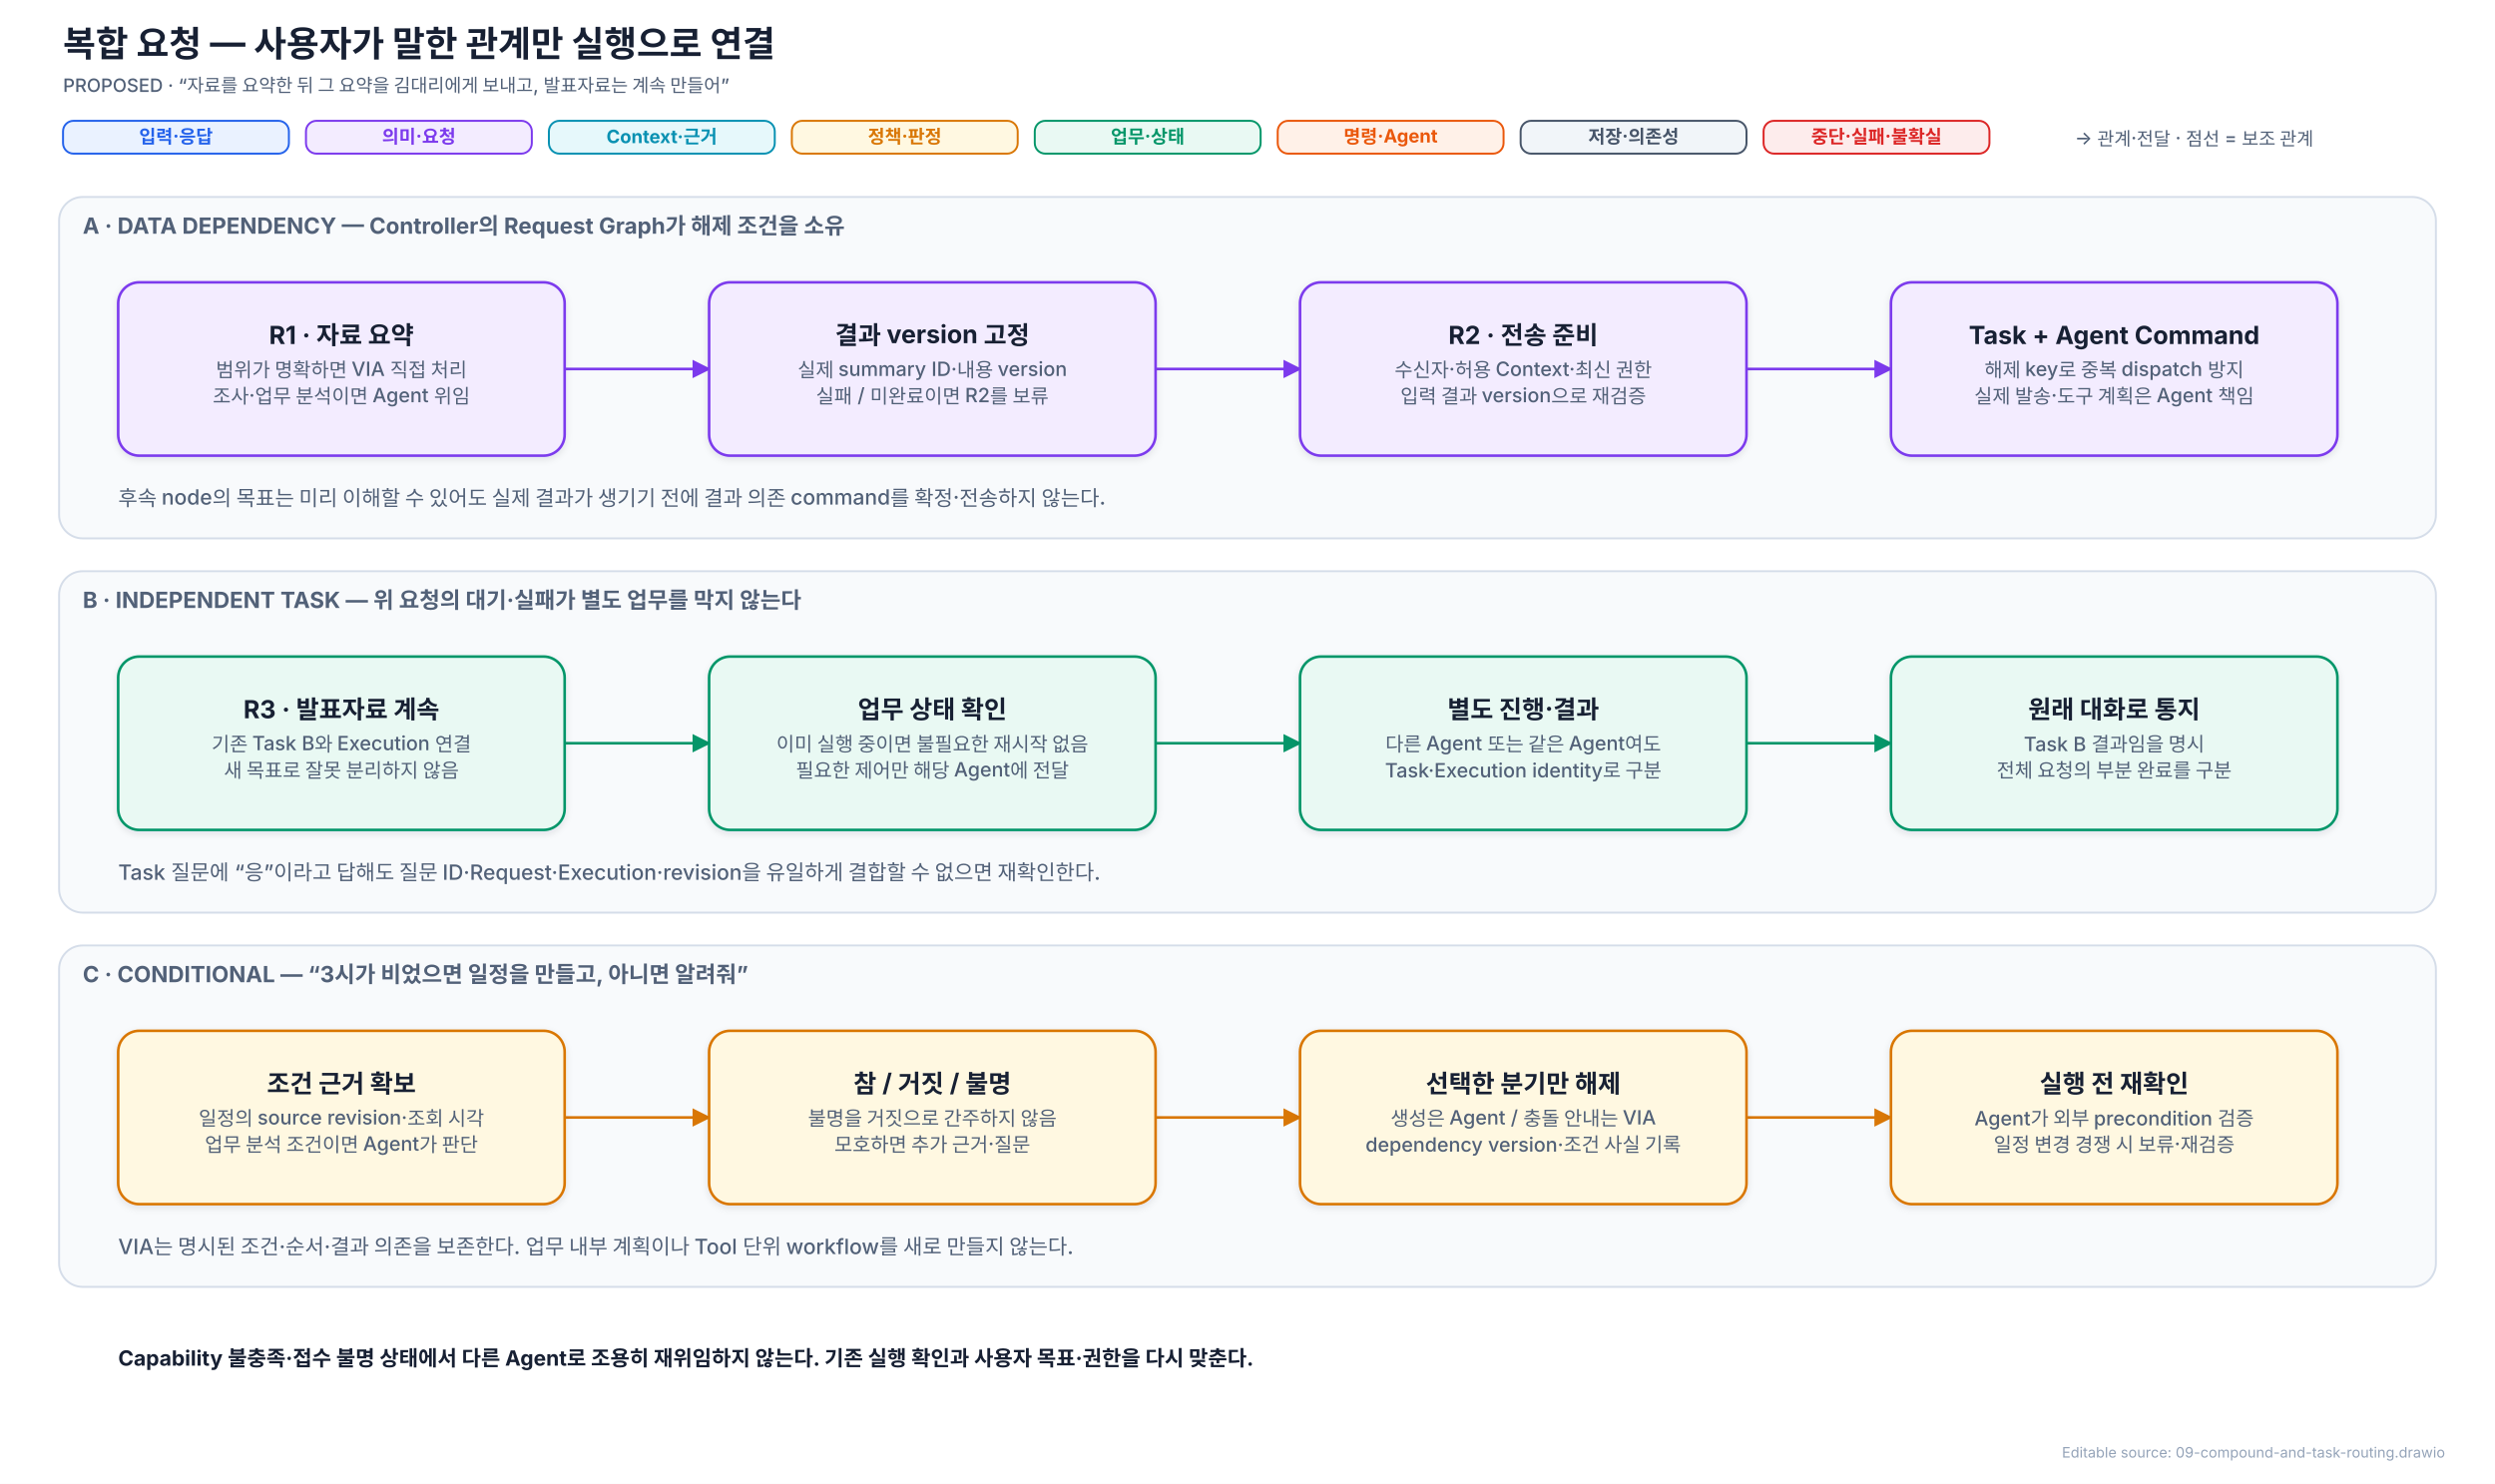
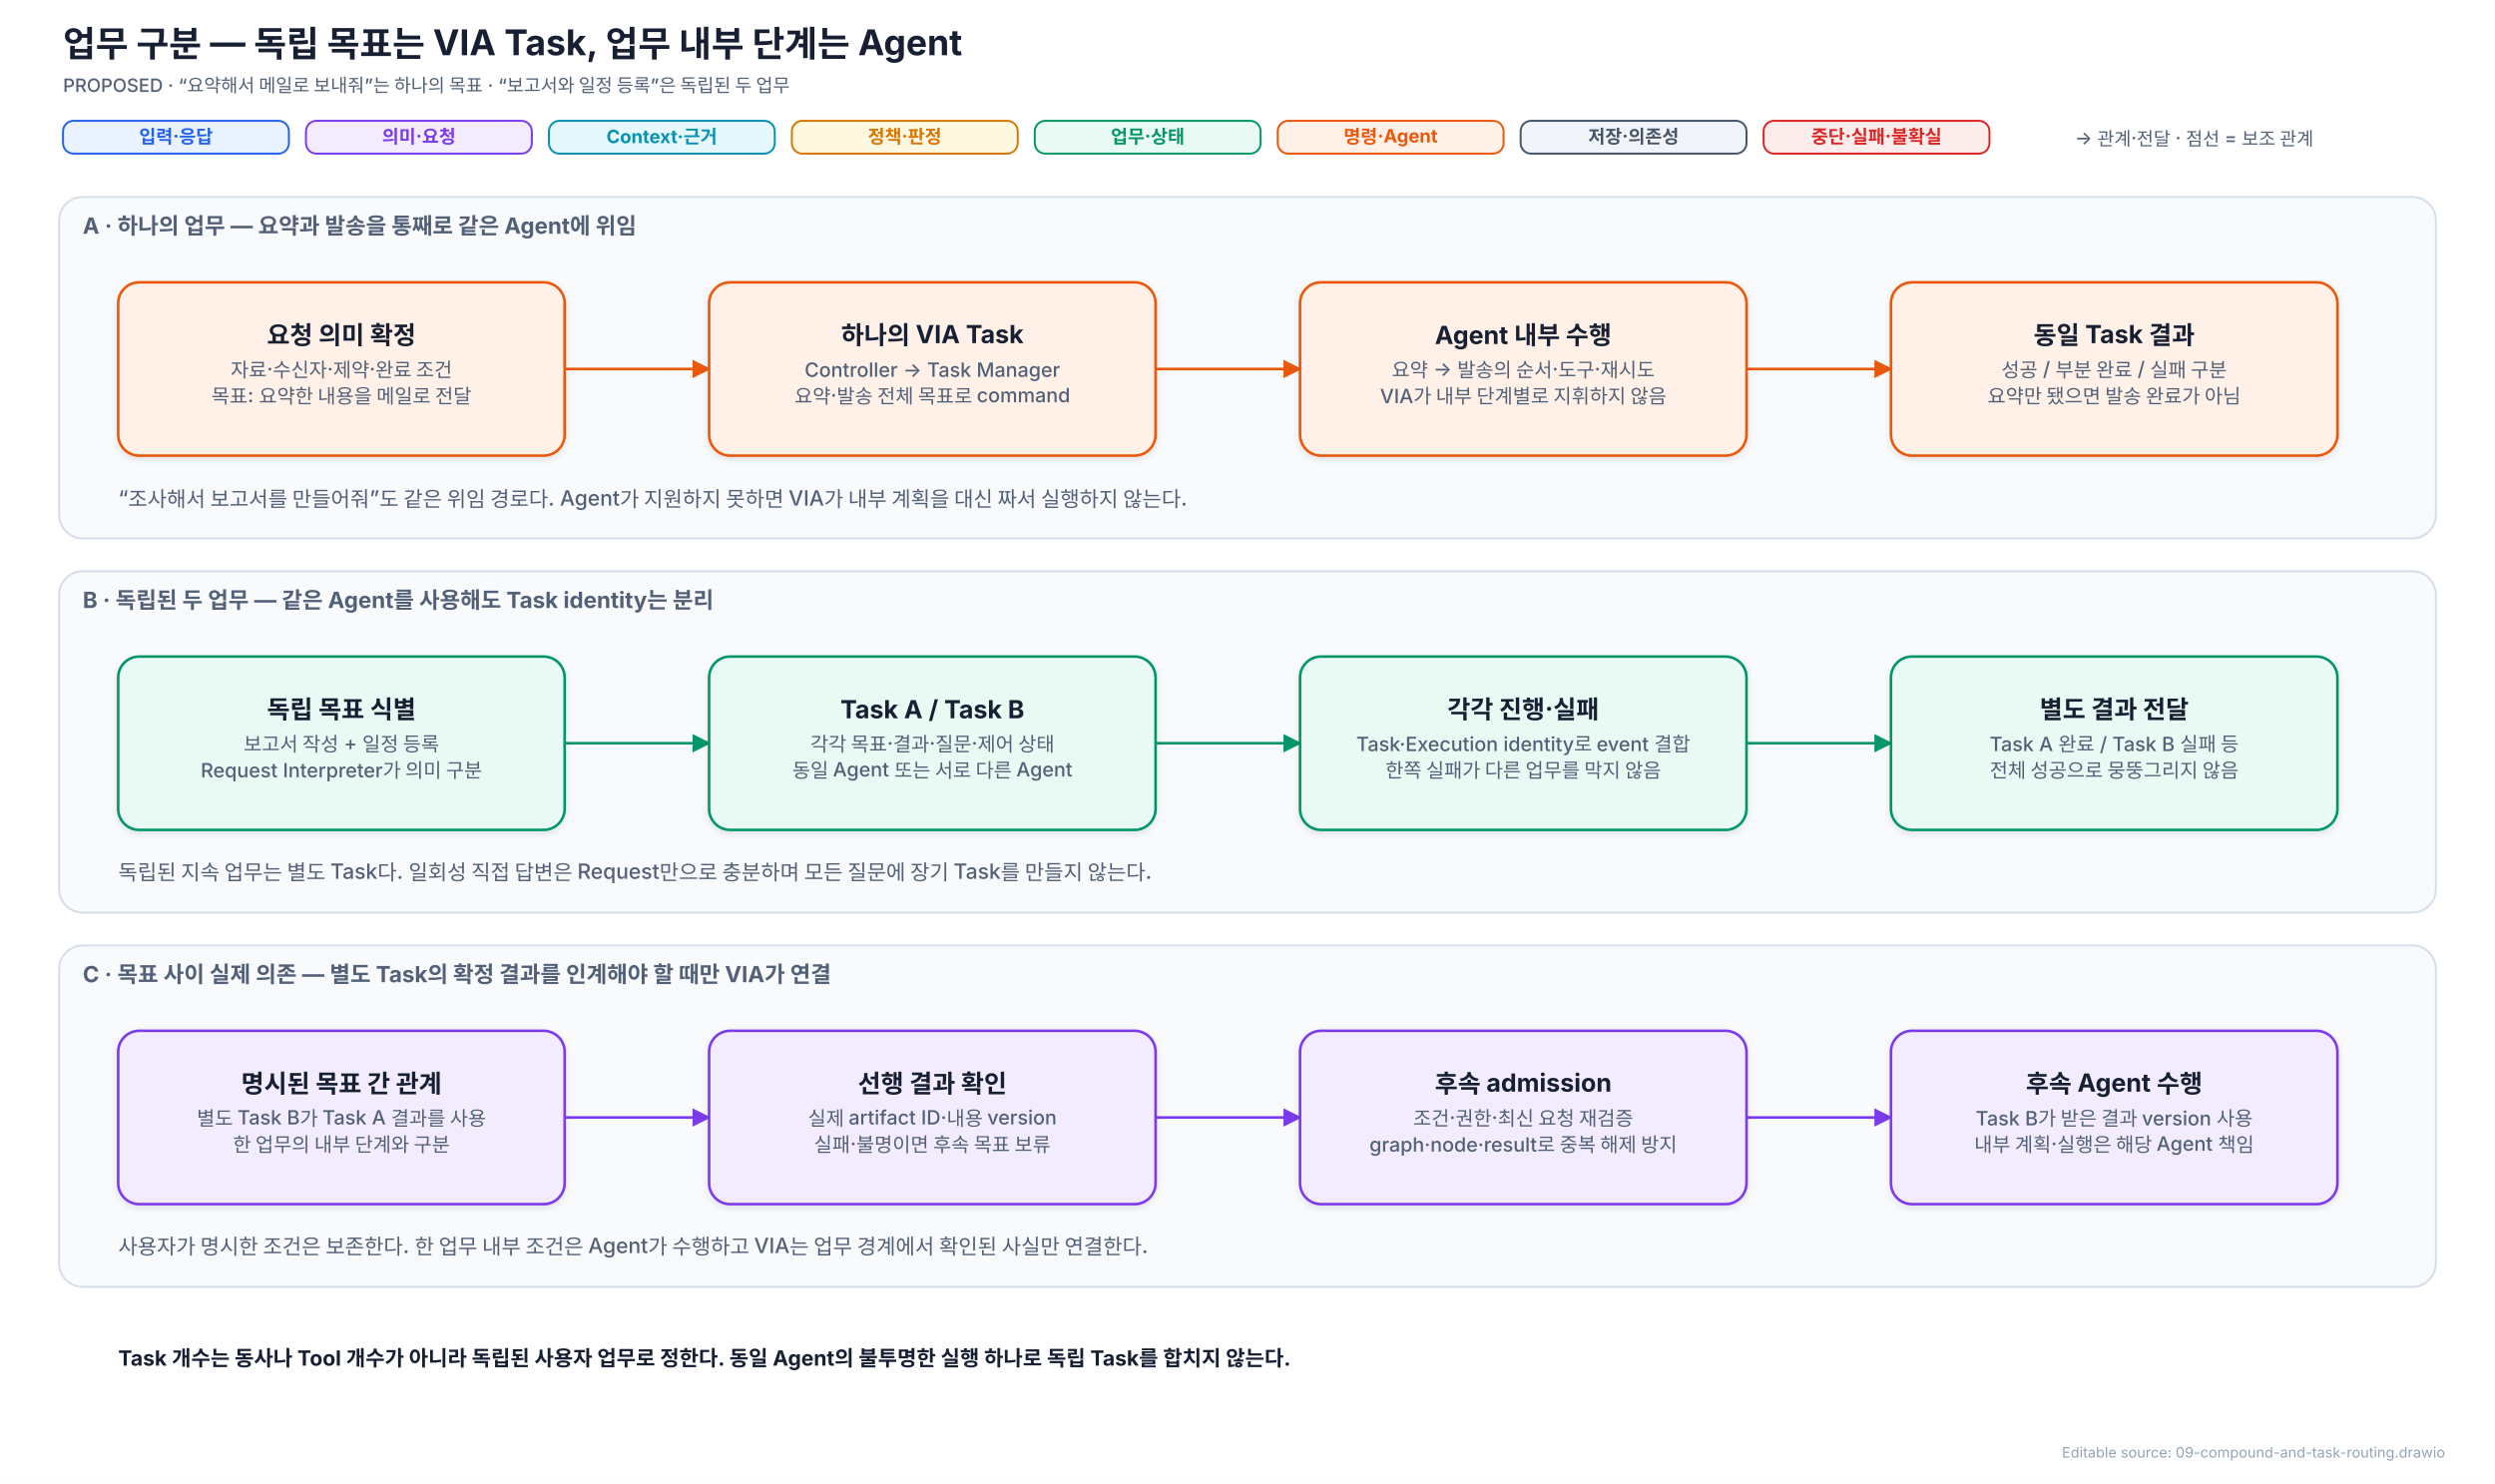
<svg xmlns="http://www.w3.org/2000/svg" width="1900" height="1130" viewBox="0 0 1900 1130" role="img" aria-labelledby="title desc">
  <defs>
    <marker id="arrow" viewBox="0 0 10 10" refX="9" refY="5" markerWidth="7" markerHeight="7" orient="auto-start-reverse">
      <path d="M 0 0 L 10 5 L 0 10 z" fill="#64748B" />
    </marker>
    <marker id="arrow-blue" viewBox="0 0 10 10" refX="9" refY="5" markerWidth="7" markerHeight="7" orient="auto-start-reverse">
      <path d="M 0 0 L 10 5 L 0 10 z" fill="#2563EB" />
    </marker>
    <marker id="arrow-cyan" viewBox="0 0 10 10" refX="9" refY="5" markerWidth="7" markerHeight="7" orient="auto-start-reverse">
      <path d="M 0 0 L 10 5 L 0 10 z" fill="#0891B2" />
    </marker>
    <marker id="arrow-purple" viewBox="0 0 10 10" refX="9" refY="5" markerWidth="7" markerHeight="7" orient="auto-start-reverse">
      <path d="M 0 0 L 10 5 L 0 10 z" fill="#7C3AED" />
    </marker>
    <marker id="arrow-green" viewBox="0 0 10 10" refX="9" refY="5" markerWidth="7" markerHeight="7" orient="auto-start-reverse">
      <path d="M 0 0 L 10 5 L 0 10 z" fill="#059669" />
    </marker>
    <marker id="arrow-orange" viewBox="0 0 10 10" refX="9" refY="5" markerWidth="7" markerHeight="7" orient="auto-start-reverse">
      <path d="M 0 0 L 10 5 L 0 10 z" fill="#EA580C" />
    </marker>
    <marker id="arrow-amber" viewBox="0 0 10 10" refX="9" refY="5" markerWidth="7" markerHeight="7" orient="auto-start-reverse">
      <path d="M 0 0 L 10 5 L 0 10 z" fill="#D97706" />
    </marker>
    <marker id="arrow-gray" viewBox="0 0 10 10" refX="9" refY="5" markerWidth="7" markerHeight="7" orient="auto-start-reverse">
      <path d="M 0 0 L 10 5 L 0 10 z" fill="#475569" />
    </marker>
    <marker id="arrow-red" viewBox="0 0 10 10" refX="9" refY="5" markerWidth="7" markerHeight="7" orient="auto-start-reverse">
      <path d="M 0 0 L 10 5 L 0 10 z" fill="#DC2626" />
    </marker>
    <filter id="shadow" x="-10%" y="-10%" width="120%" height="140%">
      <feDropShadow dx="0" dy="2" stdDeviation="3" flood-color="#0F172A" flood-opacity="0.10" />
    </filter>
  </defs>
  <rect width="1900" height="1130" fill="#FFFFFF" />
-   <text x="48" y="43" font-family="Inter, Arial, sans-serif" font-size="27" font-weight="750" fill="#172033">복합 요청 — 사용자가 말한 관계만 실행으로 연결</text>
-   <text x="48" y="70" font-family="Inter, Arial, sans-serif" font-size="14" font-weight="500" fill="#526178">PROPOSED · “자료를 요약한 뒤 그 요약을 김대리에게 보내고, 발표자료는 계속 만들어”</text>
+   <text x="48" y="43" font-family="Inter, Arial, sans-serif" font-size="27" font-weight="750" fill="#172033">업무 구분 — 독립 목표는 VIA Task, 업무 내부 단계는 Agent</text>
+   <text x="48" y="70" font-family="Inter, Arial, sans-serif" font-size="14" font-weight="500" fill="#526178">PROPOSED · “요약해서 메일로 보내줘”는 하나의 목표 · “보고서와 일정 등록”은 독립된 두 업무</text>
  <rect x="45" y="150" width="1810" height="260" rx="18" fill="#F8FAFC" stroke="#D5DDE9" stroke-width="1.5" />
-   <text x="63" y="178" font-family="Inter, Arial, sans-serif" font-size="17" font-weight="750" fill="#526178">A · DATA DEPENDENCY — Controller의 Request Graph가 해제 조건을 소유</text>
+   <text x="63" y="178" font-family="Inter, Arial, sans-serif" font-size="17" font-weight="750" fill="#526178">A · 하나의 업무 — 요약과 발송을 통째로 같은 Agent에 위임</text>
  <rect x="45" y="435" width="1810" height="260" rx="18" fill="#F8FAFC" stroke="#D5DDE9" stroke-width="1.5" />
-   <text x="63" y="463" font-family="Inter, Arial, sans-serif" font-size="17" font-weight="750" fill="#526178">B · INDEPENDENT TASK — 위 요청의 대기·실패가 별도 업무를 막지 않는다</text>
+   <text x="63" y="463" font-family="Inter, Arial, sans-serif" font-size="17" font-weight="750" fill="#526178">B · 독립된 두 업무 — 같은 Agent를 사용해도 Task identity는 분리</text>
  <rect x="45" y="720" width="1810" height="260" rx="18" fill="#F8FAFC" stroke="#D5DDE9" stroke-width="1.5" />
-   <text x="63" y="748" font-family="Inter, Arial, sans-serif" font-size="17" font-weight="750" fill="#526178">C · CONDITIONAL — “3시가 비었으면 일정을 만들고, 아니면 알려줘”</text>
-   <polyline points="430,281.0 540,281.0" fill="none" stroke="#7C3AED" stroke-width="2" stroke-linejoin="round" stroke-linecap="round" marker-end="url(#arrow-purple)" />
-   <polyline points="880,281.0 990,281.0" fill="none" stroke="#7C3AED" stroke-width="2" stroke-linejoin="round" stroke-linecap="round" marker-end="url(#arrow-purple)" />
-   <polyline points="1330,281.0 1440,281.0" fill="none" stroke="#7C3AED" stroke-width="2" stroke-linejoin="round" stroke-linecap="round" marker-end="url(#arrow-purple)" />
+   <text x="63" y="748" font-family="Inter, Arial, sans-serif" font-size="17" font-weight="750" fill="#526178">C · 목표 사이 실제 의존 — 별도 Task의 확정 결과를 인계해야 할 때만 VIA가 연결</text>
+   <polyline points="430,281.0 540,281.0" fill="none" stroke="#EA580C" stroke-width="2" stroke-linejoin="round" stroke-linecap="round" marker-end="url(#arrow-orange)" />
+   <polyline points="880,281.0 990,281.0" fill="none" stroke="#EA580C" stroke-width="2" stroke-linejoin="round" stroke-linecap="round" marker-end="url(#arrow-orange)" />
+   <polyline points="1330,281.0 1440,281.0" fill="none" stroke="#EA580C" stroke-width="2" stroke-linejoin="round" stroke-linecap="round" marker-end="url(#arrow-orange)" />
  <polyline points="430,566.0 540,566.0" fill="none" stroke="#059669" stroke-width="2" stroke-linejoin="round" stroke-linecap="round" marker-end="url(#arrow-green)" />
  <polyline points="880,566.0 990,566.0" fill="none" stroke="#059669" stroke-width="2" stroke-linejoin="round" stroke-linecap="round" marker-end="url(#arrow-green)" />
  <polyline points="1330,566.0 1440,566.0" fill="none" stroke="#059669" stroke-width="2" stroke-linejoin="round" stroke-linecap="round" marker-end="url(#arrow-green)" />
-   <polyline points="430,851.0 540,851.0" fill="none" stroke="#D97706" stroke-width="2" stroke-linejoin="round" stroke-linecap="round" marker-end="url(#arrow-amber)" />
-   <polyline points="880,851.0 990,851.0" fill="none" stroke="#D97706" stroke-width="2" stroke-linejoin="round" stroke-linecap="round" marker-end="url(#arrow-amber)" />
-   <polyline points="1330,851.0 1440,851.0" fill="none" stroke="#D97706" stroke-width="2" stroke-linejoin="round" stroke-linecap="round" marker-end="url(#arrow-amber)" />
-   <rect x="90" y="215" width="340" height="132" rx="16" fill="#F3ECFF" stroke="#7C3AED" stroke-width="2" filter="url(#shadow)" />
+   <polyline points="430,851.0 540,851.0" fill="none" stroke="#7C3AED" stroke-width="2" stroke-linejoin="round" stroke-linecap="round" marker-end="url(#arrow-purple)" />
+   <polyline points="880,851.0 990,851.0" fill="none" stroke="#7C3AED" stroke-width="2" stroke-linejoin="round" stroke-linecap="round" marker-end="url(#arrow-purple)" />
+   <polyline points="1330,851.0 1440,851.0" fill="none" stroke="#7C3AED" stroke-width="2" stroke-linejoin="round" stroke-linecap="round" marker-end="url(#arrow-purple)" />
+   <rect x="90" y="215" width="340" height="132" rx="16" fill="#FFF1E8" stroke="#EA580C" stroke-width="2" filter="url(#shadow)" />
  <g font-family="Inter, Arial, sans-serif">
-     <text x="260.0" y="262.0" text-anchor="middle" font-size="19" font-weight="700" fill="#172033">R1 · 자료 요약</text>
-     <text x="260.0" y="287.0" text-anchor="middle" font-size="15" font-weight="500" fill="#526178">범위가 명확하면 VIA 직접 처리</text>
-     <text x="260.0" y="307.0" text-anchor="middle" font-size="15" font-weight="500" fill="#526178">조사·업무 분석이면 Agent 위임</text>
+     <text x="260.0" y="262.0" text-anchor="middle" font-size="19" font-weight="700" fill="#172033">요청 의미 확정</text>
+     <text x="260.0" y="287.0" text-anchor="middle" font-size="15" font-weight="500" fill="#526178">자료·수신자·제약·완료 조건</text>
+     <text x="260.0" y="307.0" text-anchor="middle" font-size="15" font-weight="500" fill="#526178">목표: 요약한 내용을 메일로 전달</text>
  </g>
-   <rect x="540" y="215" width="340" height="132" rx="16" fill="#F3ECFF" stroke="#7C3AED" stroke-width="2" filter="url(#shadow)" />
+   <rect x="540" y="215" width="340" height="132" rx="16" fill="#FFF1E8" stroke="#EA580C" stroke-width="2" filter="url(#shadow)" />
  <g font-family="Inter, Arial, sans-serif">
-     <text x="710.0" y="262.0" text-anchor="middle" font-size="19" font-weight="700" fill="#172033">결과 version 고정</text>
-     <text x="710.0" y="287.0" text-anchor="middle" font-size="15" font-weight="500" fill="#526178">실제 summary ID·내용 version</text>
-     <text x="710.0" y="307.0" text-anchor="middle" font-size="15" font-weight="500" fill="#526178">실패 / 미완료이면 R2를 보류</text>
+     <text x="710.0" y="262.0" text-anchor="middle" font-size="19" font-weight="700" fill="#172033">하나의 VIA Task</text>
+     <text x="710.0" y="287.0" text-anchor="middle" font-size="15" font-weight="500" fill="#526178">Controller → Task Manager</text>
+     <text x="710.0" y="307.0" text-anchor="middle" font-size="15" font-weight="500" fill="#526178">요약·발송 전체 목표로 command</text>
  </g>
-   <rect x="990" y="215" width="340" height="132" rx="16" fill="#F3ECFF" stroke="#7C3AED" stroke-width="2" filter="url(#shadow)" />
+   <rect x="990" y="215" width="340" height="132" rx="16" fill="#FFF1E8" stroke="#EA580C" stroke-width="2" filter="url(#shadow)" />
  <g font-family="Inter, Arial, sans-serif">
-     <text x="1160.0" y="262.0" text-anchor="middle" font-size="19" font-weight="700" fill="#172033">R2 · 전송 준비</text>
-     <text x="1160.0" y="287.0" text-anchor="middle" font-size="15" font-weight="500" fill="#526178">수신자·허용 Context·최신 권한</text>
-     <text x="1160.0" y="307.0" text-anchor="middle" font-size="15" font-weight="500" fill="#526178">입력 결과 version으로 재검증</text>
+     <text x="1160.0" y="262.0" text-anchor="middle" font-size="19" font-weight="700" fill="#172033">Agent 내부 수행</text>
+     <text x="1160.0" y="287.0" text-anchor="middle" font-size="15" font-weight="500" fill="#526178">요약 → 발송의 순서·도구·재시도</text>
+     <text x="1160.0" y="307.0" text-anchor="middle" font-size="15" font-weight="500" fill="#526178">VIA가 내부 단계별로 지휘하지 않음</text>
  </g>
-   <rect x="1440" y="215" width="340" height="132" rx="16" fill="#F3ECFF" stroke="#7C3AED" stroke-width="2" filter="url(#shadow)" />
+   <rect x="1440" y="215" width="340" height="132" rx="16" fill="#FFF1E8" stroke="#EA580C" stroke-width="2" filter="url(#shadow)" />
  <g font-family="Inter, Arial, sans-serif">
-     <text x="1610.0" y="262.0" text-anchor="middle" font-size="19" font-weight="700" fill="#172033">Task + Agent Command</text>
-     <text x="1610.0" y="287.0" text-anchor="middle" font-size="15" font-weight="500" fill="#526178">해제 key로 중복 dispatch 방지</text>
-     <text x="1610.0" y="307.0" text-anchor="middle" font-size="15" font-weight="500" fill="#526178">실제 발송·도구 계획은 Agent 책임</text>
+     <text x="1610.0" y="262.0" text-anchor="middle" font-size="19" font-weight="700" fill="#172033">동일 Task 결과</text>
+     <text x="1610.0" y="287.0" text-anchor="middle" font-size="15" font-weight="500" fill="#526178">성공 / 부분 완료 / 실패 구분</text>
+     <text x="1610.0" y="307.0" text-anchor="middle" font-size="15" font-weight="500" fill="#526178">요약만 됐으면 발송 완료가 아님</text>
  </g>
  <rect x="90" y="500" width="340" height="132" rx="16" fill="#E9F9F3" stroke="#059669" stroke-width="2" filter="url(#shadow)" />
  <g font-family="Inter, Arial, sans-serif">
-     <text x="260.0" y="547.0" text-anchor="middle" font-size="19" font-weight="700" fill="#172033">R3 · 발표자료 계속</text>
-     <text x="260.0" y="572.0" text-anchor="middle" font-size="15" font-weight="500" fill="#526178">기존 Task B와 Execution 연결</text>
-     <text x="260.0" y="592.0" text-anchor="middle" font-size="15" font-weight="500" fill="#526178">새 목표로 잘못 분리하지 않음</text>
+     <text x="260.0" y="547.0" text-anchor="middle" font-size="19" font-weight="700" fill="#172033">독립 목표 식별</text>
+     <text x="260.0" y="572.0" text-anchor="middle" font-size="15" font-weight="500" fill="#526178">보고서 작성 + 일정 등록</text>
+     <text x="260.0" y="592.0" text-anchor="middle" font-size="15" font-weight="500" fill="#526178">Request Interpreter가 의미 구분</text>
  </g>
  <rect x="540" y="500" width="340" height="132" rx="16" fill="#E9F9F3" stroke="#059669" stroke-width="2" filter="url(#shadow)" />
  <g font-family="Inter, Arial, sans-serif">
-     <text x="710.0" y="547.0" text-anchor="middle" font-size="19" font-weight="700" fill="#172033">업무 상태 확인</text>
-     <text x="710.0" y="572.0" text-anchor="middle" font-size="15" font-weight="500" fill="#526178">이미 실행 중이면 불필요한 재시작 없음</text>
-     <text x="710.0" y="592.0" text-anchor="middle" font-size="15" font-weight="500" fill="#526178">필요한 제어만 해당 Agent에 전달</text>
+     <text x="710.0" y="547.0" text-anchor="middle" font-size="19" font-weight="700" fill="#172033">Task A / Task B</text>
+     <text x="710.0" y="572.0" text-anchor="middle" font-size="15" font-weight="500" fill="#526178">각각 목표·결과·질문·제어 상태</text>
+     <text x="710.0" y="592.0" text-anchor="middle" font-size="15" font-weight="500" fill="#526178">동일 Agent 또는 서로 다른 Agent</text>
  </g>
  <rect x="990" y="500" width="340" height="132" rx="16" fill="#E9F9F3" stroke="#059669" stroke-width="2" filter="url(#shadow)" />
  <g font-family="Inter, Arial, sans-serif">
-     <text x="1160.0" y="547.0" text-anchor="middle" font-size="19" font-weight="700" fill="#172033">별도 진행·결과</text>
-     <text x="1160.0" y="572.0" text-anchor="middle" font-size="15" font-weight="500" fill="#526178">다른 Agent 또는 같은 Agent여도</text>
-     <text x="1160.0" y="592.0" text-anchor="middle" font-size="15" font-weight="500" fill="#526178">Task·Execution identity로 구분</text>
+     <text x="1160.0" y="547.0" text-anchor="middle" font-size="19" font-weight="700" fill="#172033">각각 진행·실패</text>
+     <text x="1160.0" y="572.0" text-anchor="middle" font-size="15" font-weight="500" fill="#526178">Task·Execution identity로 event 결합</text>
+     <text x="1160.0" y="592.0" text-anchor="middle" font-size="15" font-weight="500" fill="#526178">한쪽 실패가 다른 업무를 막지 않음</text>
  </g>
  <rect x="1440" y="500" width="340" height="132" rx="16" fill="#E9F9F3" stroke="#059669" stroke-width="2" filter="url(#shadow)" />
  <g font-family="Inter, Arial, sans-serif">
-     <text x="1610.0" y="547.0" text-anchor="middle" font-size="19" font-weight="700" fill="#172033">원래 대화로 통지</text>
-     <text x="1610.0" y="572.0" text-anchor="middle" font-size="15" font-weight="500" fill="#526178">Task B 결과임을 명시</text>
-     <text x="1610.0" y="592.0" text-anchor="middle" font-size="15" font-weight="500" fill="#526178">전체 요청의 부분 완료를 구분</text>
+     <text x="1610.0" y="547.0" text-anchor="middle" font-size="19" font-weight="700" fill="#172033">별도 결과 전달</text>
+     <text x="1610.0" y="572.0" text-anchor="middle" font-size="15" font-weight="500" fill="#526178">Task A 완료 / Task B 실패 등</text>
+     <text x="1610.0" y="592.0" text-anchor="middle" font-size="15" font-weight="500" fill="#526178">전체 성공으로 뭉뚱그리지 않음</text>
  </g>
-   <rect x="90" y="785" width="340" height="132" rx="16" fill="#FFF8E1" stroke="#D97706" stroke-width="2" filter="url(#shadow)" />
+   <rect x="90" y="785" width="340" height="132" rx="16" fill="#F3ECFF" stroke="#7C3AED" stroke-width="2" filter="url(#shadow)" />
  <g font-family="Inter, Arial, sans-serif">
-     <text x="260.0" y="832.0" text-anchor="middle" font-size="19" font-weight="700" fill="#172033">조건 근거 확보</text>
-     <text x="260.0" y="857.0" text-anchor="middle" font-size="15" font-weight="500" fill="#526178">일정의 source revision·조회 시각</text>
-     <text x="260.0" y="877.0" text-anchor="middle" font-size="15" font-weight="500" fill="#526178">업무 분석 조건이면 Agent가 판단</text>
+     <text x="260.0" y="832.0" text-anchor="middle" font-size="19" font-weight="700" fill="#172033">명시된 목표 간 관계</text>
+     <text x="260.0" y="857.0" text-anchor="middle" font-size="15" font-weight="500" fill="#526178">별도 Task B가 Task A 결과를 사용</text>
+     <text x="260.0" y="877.0" text-anchor="middle" font-size="15" font-weight="500" fill="#526178">한 업무의 내부 단계와 구분</text>
  </g>
-   <rect x="540" y="785" width="340" height="132" rx="16" fill="#FFF8E1" stroke="#D97706" stroke-width="2" filter="url(#shadow)" />
+   <rect x="540" y="785" width="340" height="132" rx="16" fill="#F3ECFF" stroke="#7C3AED" stroke-width="2" filter="url(#shadow)" />
  <g font-family="Inter, Arial, sans-serif">
-     <text x="710.0" y="832.0" text-anchor="middle" font-size="19" font-weight="700" fill="#172033">참 / 거짓 / 불명</text>
-     <text x="710.0" y="857.0" text-anchor="middle" font-size="15" font-weight="500" fill="#526178">불명을 거짓으로 간주하지 않음</text>
-     <text x="710.0" y="877.0" text-anchor="middle" font-size="15" font-weight="500" fill="#526178">모호하면 추가 근거·질문</text>
+     <text x="710.0" y="832.0" text-anchor="middle" font-size="19" font-weight="700" fill="#172033">선행 결과 확인</text>
+     <text x="710.0" y="857.0" text-anchor="middle" font-size="15" font-weight="500" fill="#526178">실제 artifact ID·내용 version</text>
+     <text x="710.0" y="877.0" text-anchor="middle" font-size="15" font-weight="500" fill="#526178">실패·불명이면 후속 목표 보류</text>
  </g>
-   <rect x="990" y="785" width="340" height="132" rx="16" fill="#FFF8E1" stroke="#D97706" stroke-width="2" filter="url(#shadow)" />
+   <rect x="990" y="785" width="340" height="132" rx="16" fill="#F3ECFF" stroke="#7C3AED" stroke-width="2" filter="url(#shadow)" />
  <g font-family="Inter, Arial, sans-serif">
-     <text x="1160.0" y="832.0" text-anchor="middle" font-size="19" font-weight="700" fill="#172033">선택한 분기만 해제</text>
-     <text x="1160.0" y="857.0" text-anchor="middle" font-size="15" font-weight="500" fill="#526178">생성은 Agent / 충돌 안내는 VIA</text>
-     <text x="1160.0" y="877.0" text-anchor="middle" font-size="15" font-weight="500" fill="#526178">dependency version·조건 사실 기록</text>
+     <text x="1160.0" y="832.0" text-anchor="middle" font-size="19" font-weight="700" fill="#172033">후속 admission</text>
+     <text x="1160.0" y="857.0" text-anchor="middle" font-size="15" font-weight="500" fill="#526178">조건·권한·최신 요청 재검증</text>
+     <text x="1160.0" y="877.0" text-anchor="middle" font-size="15" font-weight="500" fill="#526178">graph·node·result로 중복 해제 방지</text>
  </g>
-   <rect x="1440" y="785" width="340" height="132" rx="16" fill="#FFF8E1" stroke="#D97706" stroke-width="2" filter="url(#shadow)" />
+   <rect x="1440" y="785" width="340" height="132" rx="16" fill="#F3ECFF" stroke="#7C3AED" stroke-width="2" filter="url(#shadow)" />
  <g font-family="Inter, Arial, sans-serif">
-     <text x="1610.0" y="832.0" text-anchor="middle" font-size="19" font-weight="700" fill="#172033">실행 전 재확인</text>
-     <text x="1610.0" y="857.0" text-anchor="middle" font-size="15" font-weight="500" fill="#526178">Agent가 외부 precondition 검증</text>
-     <text x="1610.0" y="877.0" text-anchor="middle" font-size="15" font-weight="500" fill="#526178">일정 변경 경쟁 시 보류·재검증</text>
+     <text x="1610.0" y="832.0" text-anchor="middle" font-size="19" font-weight="700" fill="#172033">후속 Agent 수행</text>
+     <text x="1610.0" y="857.0" text-anchor="middle" font-size="15" font-weight="500" fill="#526178">Task B가 받은 결과 version 사용</text>
+     <text x="1610.0" y="877.0" text-anchor="middle" font-size="15" font-weight="500" fill="#526178">내부 계획·실행은 해당 Agent 책임</text>
  </g>
  <text x="1580" y="110" text-anchor="start" font-family="Inter, Arial, sans-serif" font-size="14" font-weight="500" fill="#526178">→ 관계·전달  ·  점선 = 보조 관계</text>
-   <text x="90" y="385" text-anchor="start" font-family="Inter, Arial, sans-serif" font-size="16" font-weight="500" fill="#526178">후속 node의 목표는 미리 이해할 수 있어도 실제 결과가 생기기 전에 결과 의존 command를 확정·전송하지 않는다.</text>
-   <text x="90" y="670" text-anchor="start" font-family="Inter, Arial, sans-serif" font-size="16" font-weight="500" fill="#526178">Task 질문에 “응”이라고 답해도 질문 ID·Request·Execution·revision을 유일하게 결합할 수 없으면 재확인한다.</text>
-   <text x="90" y="955" text-anchor="start" font-family="Inter, Arial, sans-serif" font-size="16" font-weight="500" fill="#526178">VIA는 명시된 조건·순서·결과 의존을 보존한다. 업무 내부 계획이나 Tool 단위 workflow를 새로 만들지 않는다.</text>
-   <text x="90" y="1040" text-anchor="start" font-family="Inter, Arial, sans-serif" font-size="16" font-weight="700" fill="#172033">Capability 불충족·접수 불명 상태에서 다른 Agent로 조용히 재위임하지 않는다. 기존 실행 확인과 사용자 목표·권한을 다시 맞춘다.</text>
+   <text x="90" y="385" text-anchor="start" font-family="Inter, Arial, sans-serif" font-size="16" font-weight="500" fill="#526178">“조사해서 보고서를 만들어줘”도 같은 위임 경로다. Agent가 지원하지 못하면 VIA가 내부 계획을 대신 짜서 실행하지 않는다.</text>
+   <text x="90" y="670" text-anchor="start" font-family="Inter, Arial, sans-serif" font-size="16" font-weight="500" fill="#526178">독립된 지속 업무는 별도 Task다. 일회성 직접 답변은 Request만으로 충분하며 모든 질문에 장기 Task를 만들지 않는다.</text>
+   <text x="90" y="955" text-anchor="start" font-family="Inter, Arial, sans-serif" font-size="16" font-weight="500" fill="#526178">사용자가 명시한 조건은 보존한다. 한 업무 내부 조건은 Agent가 수행하고 VIA는 업무 경계에서 확인된 사실만 연결한다.</text>
+   <text x="90" y="1040" text-anchor="start" font-family="Inter, Arial, sans-serif" font-size="16" font-weight="700" fill="#172033">Task 개수는 동사나 Tool 개수가 아니라 독립된 사용자 업무로 정한다. 동일 Agent의 불투명한 실행 하나로 독립 Task를 합치지 않는다.</text>
  <rect x="48" y="92" width="172" height="25" rx="8" fill="#EAF2FF" stroke="#2563EB" stroke-width="1.5" />
  <text x="134.0" y="109" text-anchor="middle" font-family="Inter, Arial, sans-serif" font-size="14" font-weight="700" fill="#2563EB">입력·응답</text>
  <rect x="233" y="92" width="172" height="25" rx="8" fill="#F3ECFF" stroke="#7C3AED" stroke-width="1.5" />
  <text x="319.0" y="109" text-anchor="middle" font-family="Inter, Arial, sans-serif" font-size="14" font-weight="700" fill="#7C3AED">의미·요청</text>
  <rect x="418" y="92" width="172" height="25" rx="8" fill="#E6F8FB" stroke="#0891B2" stroke-width="1.5" />
  <text x="504.0" y="109" text-anchor="middle" font-family="Inter, Arial, sans-serif" font-size="14" font-weight="700" fill="#0891B2">Context·근거</text>
  <rect x="603" y="92" width="172" height="25" rx="8" fill="#FFF8E1" stroke="#D97706" stroke-width="1.5" />
  <text x="689.0" y="109" text-anchor="middle" font-family="Inter, Arial, sans-serif" font-size="14" font-weight="700" fill="#D97706">정책·판정</text>
  <rect x="788" y="92" width="172" height="25" rx="8" fill="#E9F9F3" stroke="#059669" stroke-width="1.5" />
  <text x="874.0" y="109" text-anchor="middle" font-family="Inter, Arial, sans-serif" font-size="14" font-weight="700" fill="#059669">업무·상태</text>
  <rect x="973" y="92" width="172" height="25" rx="8" fill="#FFF1E8" stroke="#EA580C" stroke-width="1.5" />
  <text x="1059.0" y="109" text-anchor="middle" font-family="Inter, Arial, sans-serif" font-size="14" font-weight="700" fill="#EA580C">명령·Agent</text>
  <rect x="1158" y="92" width="172" height="25" rx="8" fill="#F1F5F9" stroke="#475569" stroke-width="1.5" />
  <text x="1244.0" y="109" text-anchor="middle" font-family="Inter, Arial, sans-serif" font-size="14" font-weight="700" fill="#475569">저장·의존성</text>
  <rect x="1343" y="92" width="172" height="25" rx="8" fill="#FDECEC" stroke="#DC2626" stroke-width="1.5" />
  <text x="1429.0" y="109" text-anchor="middle" font-family="Inter, Arial, sans-serif" font-size="14" font-weight="700" fill="#DC2626">중단·실패·불확실</text>
  <text x="1862" y="1110" text-anchor="end" font-family="Inter, Arial, sans-serif" font-size="11" fill="#94A3B8">Editable source: 09-compound-and-task-routing.drawio</text>
</svg>
